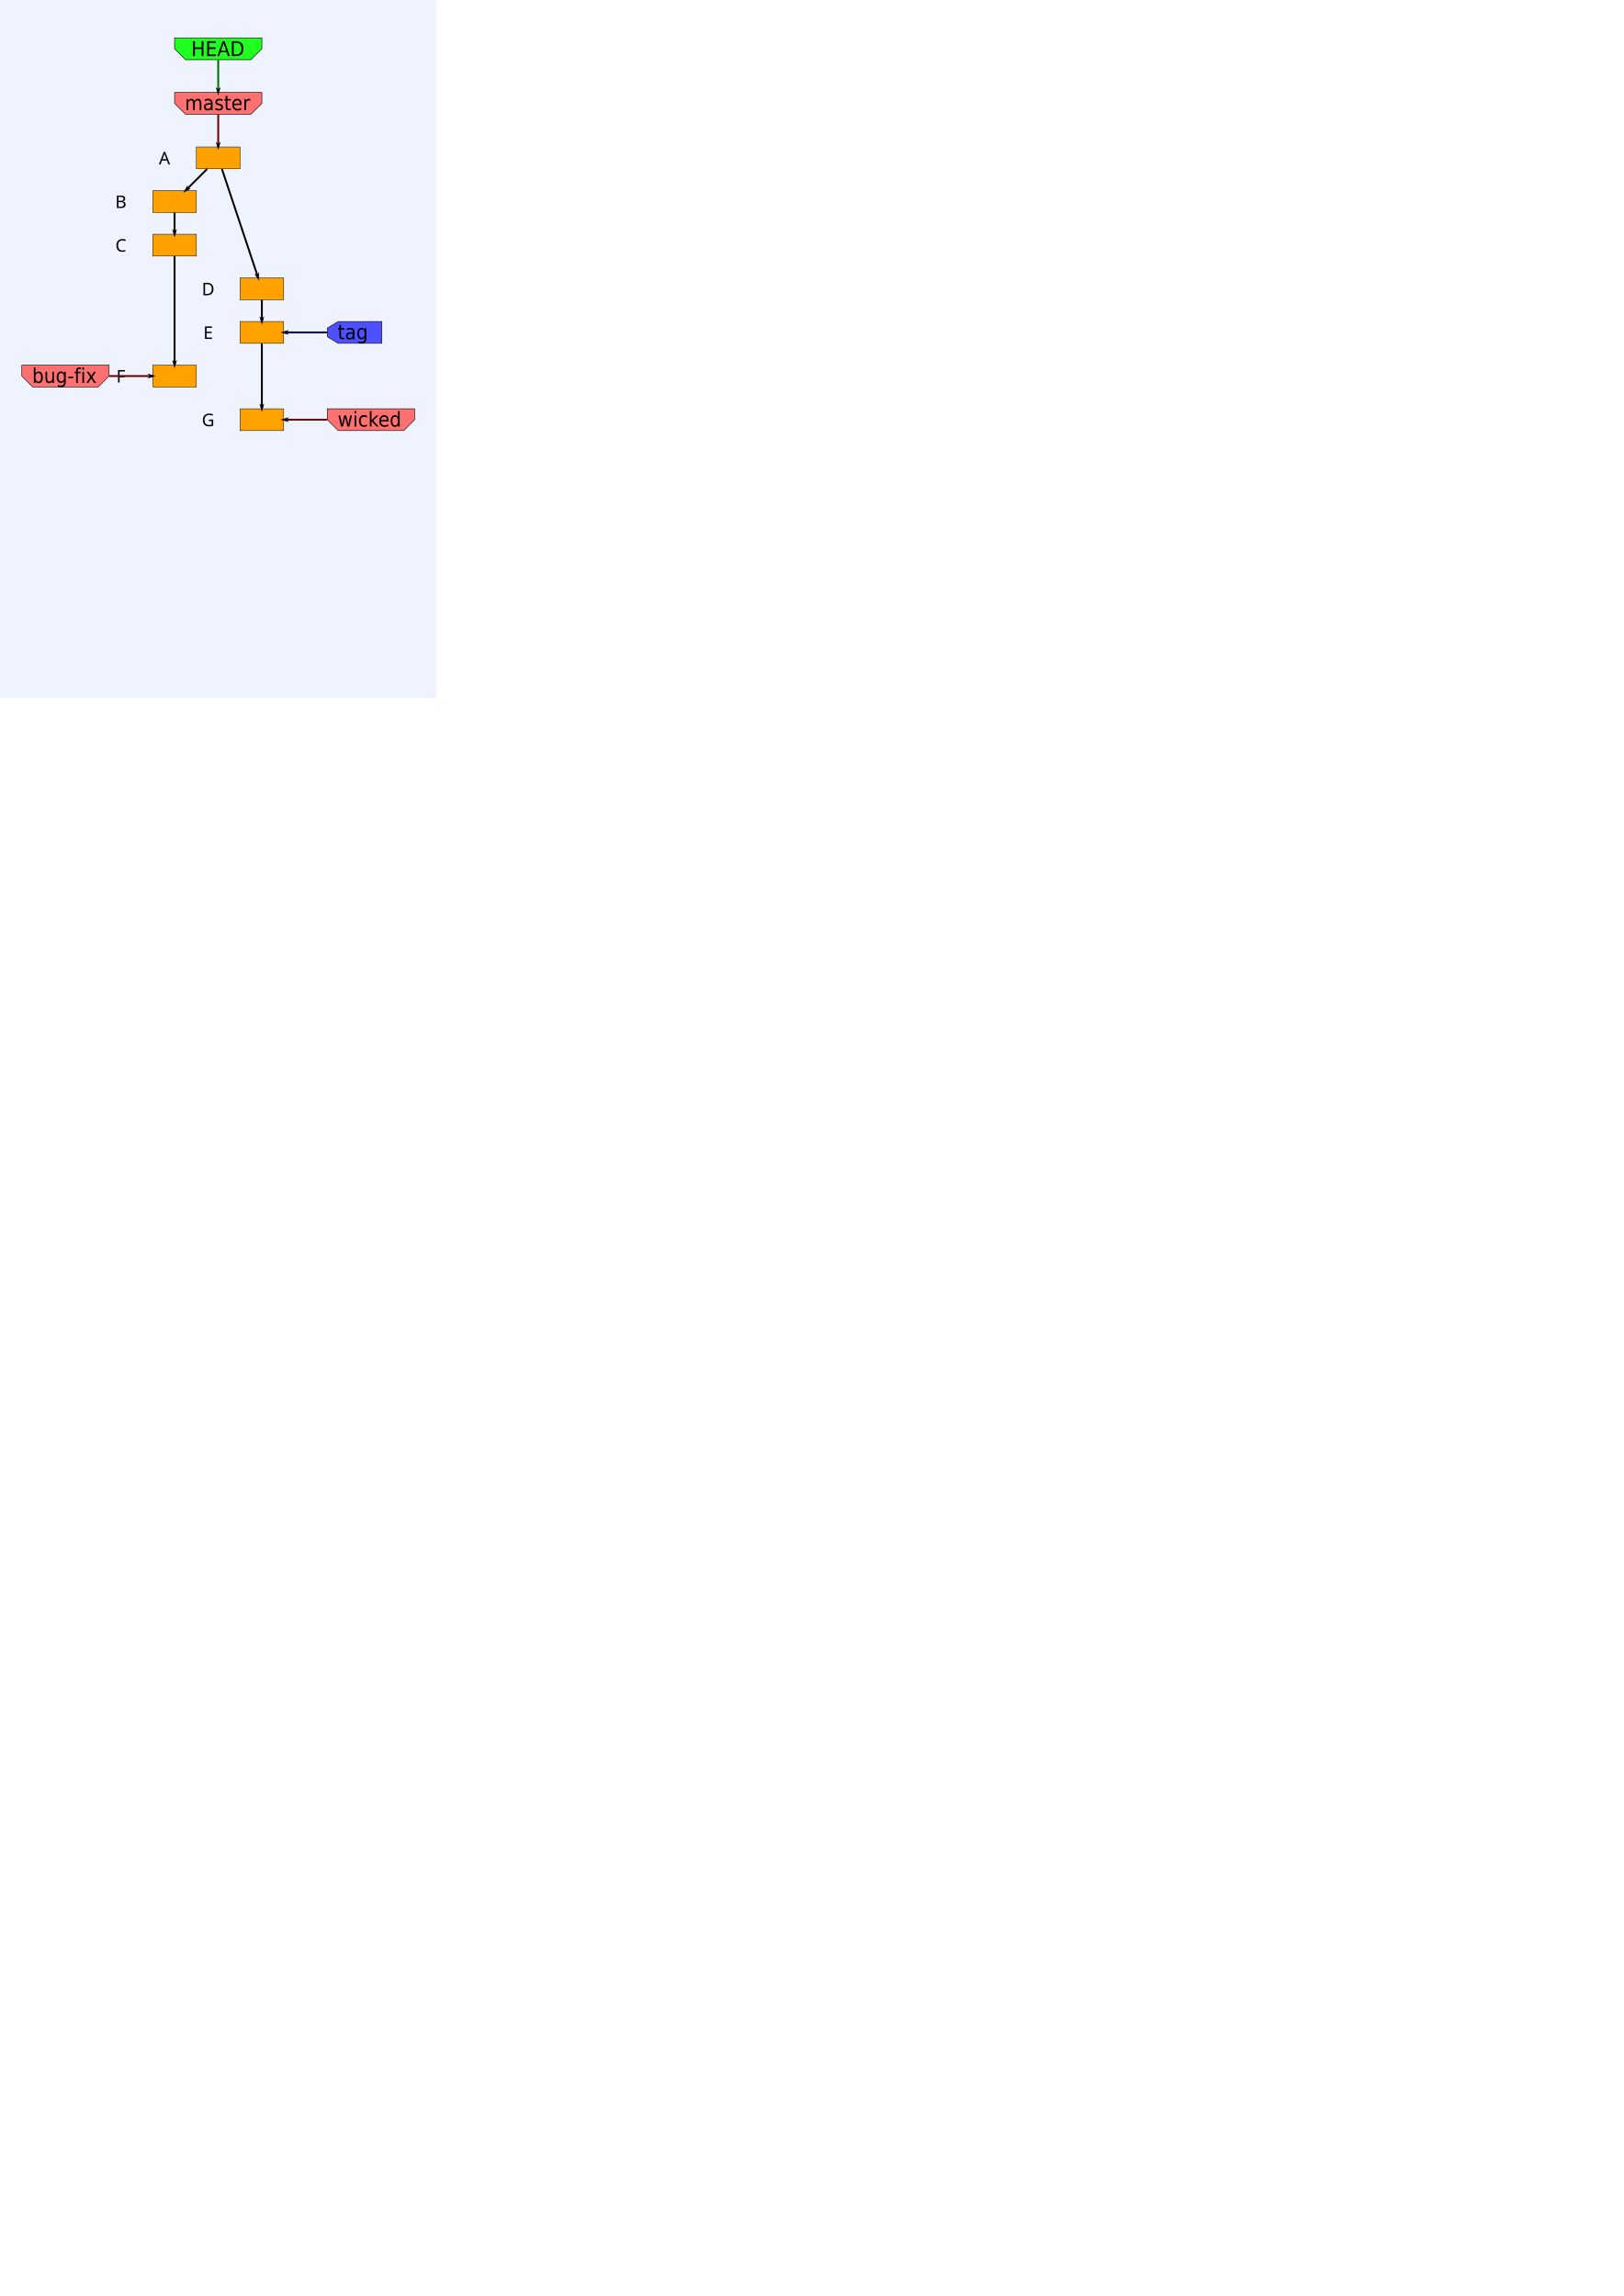
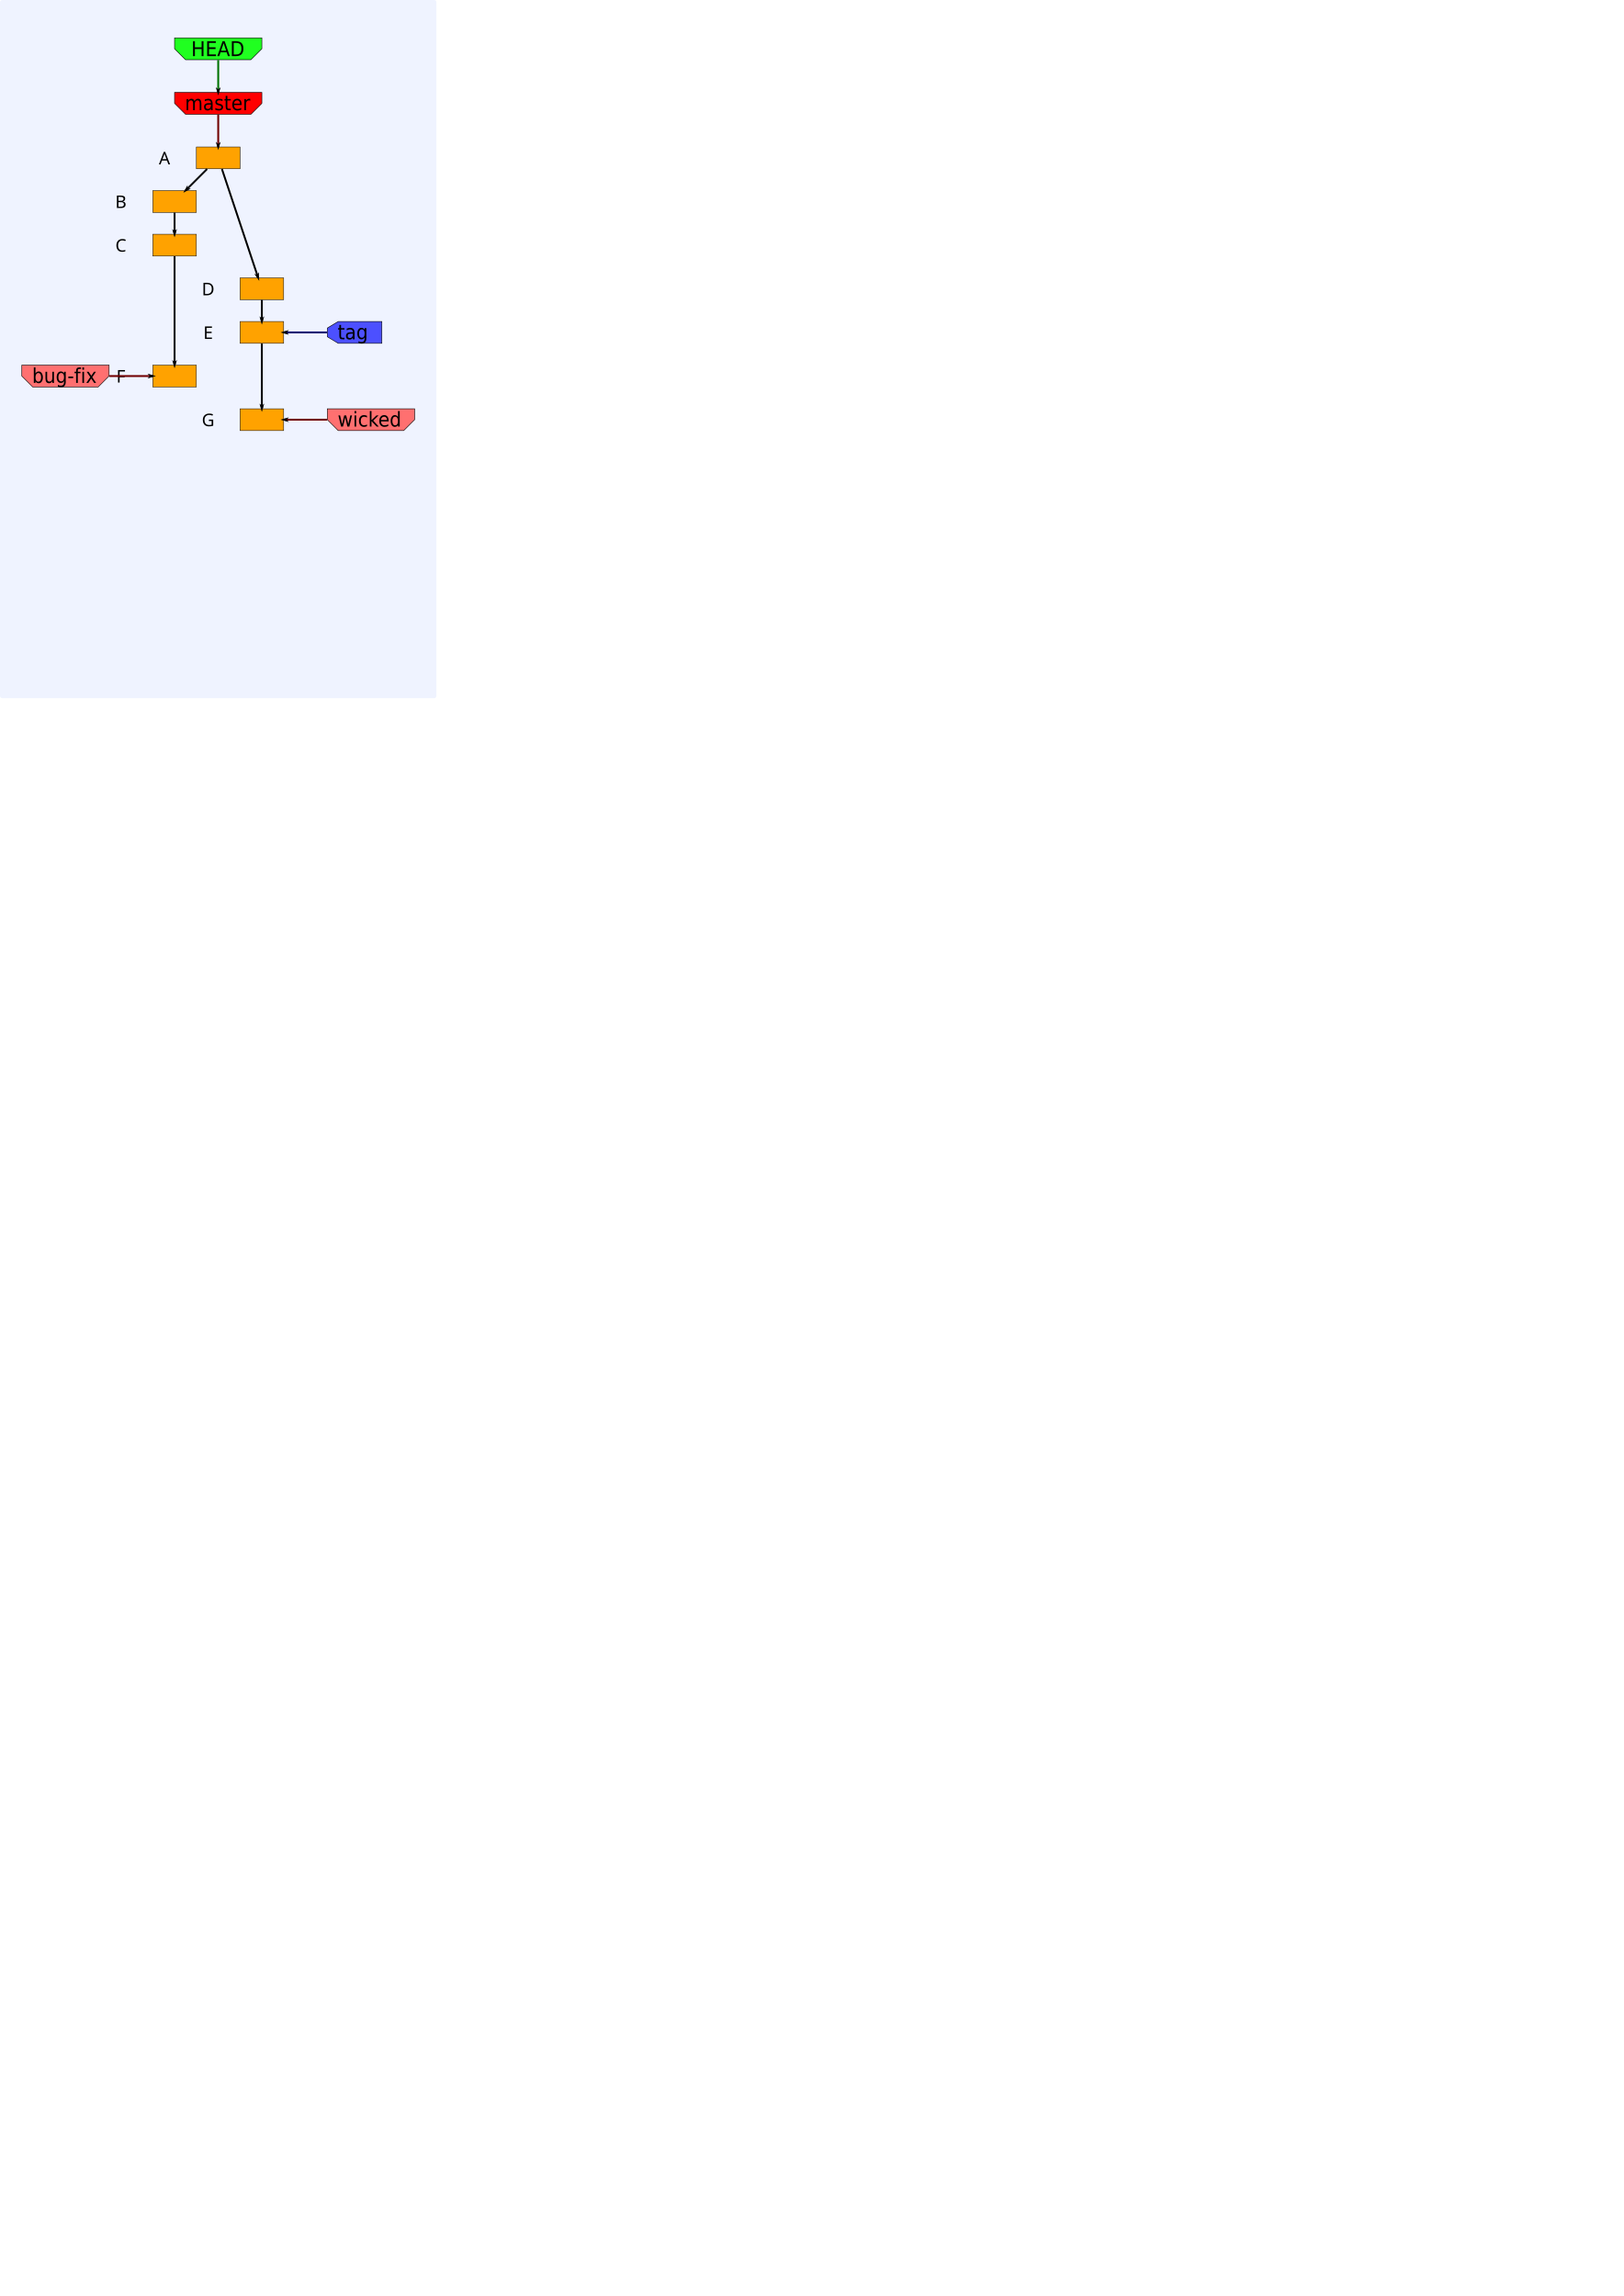
<svg xmlns="http://www.w3.org/2000/svg" width="744.094" height="1052.362" id="svg1317">
  <defs id="defs1319">
    <marker orient="auto" refY="0.0" refX="0.0" id="Arrow1Sstart" style="overflow:visible">
      <path id="path4028" d="M 0.0,0.0 L 5.0,-5.0 L -12.5,0.0 L 5.0,5.0 L 0.0,0.0 z " style="fill-rule:evenodd;stroke:#000000;stroke-width:1.0pt;marker-start:none" transform="scale(0.2) translate(6,0)" />
    </marker>
    <marker orient="auto" refY="0.0" refX="0.0" id="Arrow1Mstart" style="overflow:visible">
      <path id="path4034" d="M 0.0,0.0 L 5.0,-5.0 L -12.5,0.0 L 5.0,5.0 L 0.0,0.0 z " style="fill-rule:evenodd;stroke:#000000;stroke-width:1.0pt;marker-start:none" transform="scale(0.4) translate(10,0)" />
    </marker>
    <marker orient="auto" refY="0.0" refX="0.0" id="Arrow1Send" style="overflow:visible;">
      <path id="path4025" d="M 0.0,0.0 L 5.0,-5.0 L -12.5,0.0 L 5.0,5.0 L 0.0,0.0 z " style="fill-rule:evenodd;stroke:#000000;stroke-width:1.0pt;marker-start:none;" transform="scale(0.2) rotate(180) translate(6,0)" />
    </marker>
    <marker orient="auto" refY="0.0" refX="0.0" id="Arrow2Mend" style="overflow:visible;">
      <path id="path4013" style="font-size:12.0;fill-rule:evenodd;stroke-width:0.625;stroke-linejoin:round;" d="M 8.719,4.034 L -2.207,0.016 L 8.719,-4.002 C 6.973,-1.63 6.983,1.616 8.719,4.034 z " transform="scale(0.6) rotate(180) translate(0,0)" />
    </marker>
    <marker orient="auto" refY="0.0" refX="0.0" id="Arrow1Mend" style="overflow:visible;">
      <path id="path4031" d="M 0.0,0.0 L 5.0,-5.0 L -12.5,0.0 L 5.0,5.0 L 0.0,0.0 z " style="fill-rule:evenodd;stroke:#000000;stroke-width:1.0pt;marker-start:none;" transform="scale(0.4) rotate(180) translate(10,0)" />
    </marker>
    <marker orient="auto" refY="0.0" refX="0.0" id="Arrow2Mstart" style="overflow:visible">
      <path id="path4016" style="font-size:12.0;fill-rule:evenodd;stroke-width:0.625;stroke-linejoin:round" d="M 8.719,4.034 L -2.207,0.016 L 8.719,-4.002 C 6.973,-1.63 6.983,1.616 8.719,4.034 z " transform="scale(0.6) translate(0,0)" />
    </marker>
    <marker orient="auto" refY="0.0" refX="0.0" id="Arrow1Lstart" style="overflow:visible">
      <path id="path4040" d="M 0.0,0.0 L 5.0,-5.0 L -12.5,0.0 L 5.0,5.0 L 0.0,0.0 z " style="fill-rule:evenodd;stroke:#000000;stroke-width:1.0pt;marker-start:none" transform="scale(0.8) translate(12.5,0)" />
    </marker>
  </defs>
  <g id="layer1" style="opacity:1">
    <rect style="fill:#eff3ff;fill-opacity:1;stroke:none;stroke-width:1;stroke-linecap:butt;stroke-linejoin:bevel;stroke-miterlimit:4;stroke-dasharray:none;stroke-dashoffset:0;stroke-opacity:1" id="bg" width="200" height="320" x="0" y="0" rx="1" ry="1" />
    <rect style="fill:black;fill-opacity:0.75;stroke:black;stroke-width:0.5;stroke-linecap:butt;stroke-linejoin:miter;stroke-miterlimit:4;stroke-dasharray:none;stroke-dashoffset:0;stroke-opacity:1" id="rect2855" width="0" height="1" x="217" y="77.362" rx="19.921" ry="1" />
    <g id="g4933" transform="translate(64.89674,-5.023993)">
-       <path id="path4877" d="M 15.103,47.386 L 15.103,52.386 L 20.103,57.386 L 50.103,57.386 L 55.103,52.386 L 55.103,47.386 L 15.103,47.386 z" style="opacity:1;fill:#ff7070;fill-opacity:1;fill-rule:evenodd;stroke:#000000;stroke-width:0.253;stroke-linecap:butt;stroke-linejoin:miter;stroke-miterlimit:4;stroke-dasharray:none;stroke-opacity:1" />
+       <path id="path4877" d="M 15.103,47.386 L 15.103,52.386 L 20.103,57.386 L 50.103,57.386 L 55.103,52.386 L 55.103,47.386 L 15.103,47.386 z" style="opacity:1;fill:#ff0000;fill-opacity:1;fill-rule:evenodd;stroke:#000000;stroke-width:0.253;stroke-linecap:butt;stroke-linejoin:miter;stroke-miterlimit:4;stroke-dasharray:none;stroke-opacity:1" />
      <text id="text4879" y="52.863" x="20.831" style="font-size:6.695px;font-style:normal;font-weight:normal;line-height:125%;opacity:1;fill:#000000;fill-opacity:1;stroke:none;stroke-width:1pt;stroke-linecap:butt;stroke-linejoin:miter;stroke-opacity:1;font-family:Bitstream Vera Sans" xml:space="preserve" transform="scale(0.9517883,1.050654)">
        <tspan style="font-size:8.927px;font-style:normal;font-variant:normal;font-weight:normal;font-stretch:normal;text-align:start;line-height:125%;writing-mode:lr-tb;text-anchor:start;font-family:Bitstream Vera Sans" y="52.863" x="20.831" id="tspan4881">master</tspan>
      </text>
    </g>
    <g id="g4941" transform="translate(64.89669,4.976011)">
      <path id="path4905" d="M 15.103,12.386 L 15.103,17.386 L 20.103,22.386 L 50.103,22.386 L 55.103,17.386 L 55.103,12.386 L 15.103,12.386 z" style="opacity:1;fill:#20ff20;fill-opacity:1;fill-rule:evenodd;stroke:#000000;stroke-width:0.253;stroke-linecap:butt;stroke-linejoin:miter;stroke-miterlimit:4;stroke-dasharray:none;stroke-opacity:1" />
      <text id="text4907" y="19.862" x="23.758" style="font-size:6.743px;font-style:normal;font-weight:normal;line-height:125%;opacity:1;fill:#000000;fill-opacity:1;stroke:none;stroke-width:1pt;stroke-linecap:butt;stroke-linejoin:miter;stroke-opacity:1;font-family:Bitstream Vera Sans" xml:space="preserve" transform="scale(0.9568013,1.045149)">
        <tspan style="font-size:8.991px;font-style:normal;font-variant:normal;font-weight:normal;font-stretch:normal;text-align:start;line-height:125%;writing-mode:lr-tb;text-anchor:start;font-family:Bitstream Vera Sans" y="19.862" x="23.758" id="tspan4909">HEAD</tspan>
      </text>
    </g>
    <g id="g4924" transform="translate(64.83769,-10.04457)">
      <path id="path4885" d="M 45.162,77.407 L 45.162,87.407 L 25.162,87.407 L 25.162,77.407 L 45.162,77.407 z" style="opacity:1;fill:#ffa200;fill-opacity:1;fill-rule:evenodd;stroke:#000000;stroke-width:0.207;stroke-linecap:butt;stroke-linejoin:miter;stroke-miterlimit:4;stroke-dasharray:none;stroke-opacity:1" />
      <text id="text4916" y="85.389" x="35.022" style="font-size:22px;font-style:normal;font-weight:normal;line-height:125%;fill:#000000;fill-opacity:1;stroke:none;stroke-width:1pt;stroke-linecap:butt;stroke-linejoin:miter;stroke-opacity:1;font-family:Bitstream Vera Sans" xml:space="preserve">
        <tspan id="tspan4920" style="font-size:8px;font-style:normal;font-variant:normal;font-weight:normal;font-stretch:normal;text-align:center;line-height:125%;writing-mode:lr-tb;text-anchor:middle;font-family:Sans;-inkscape-font-specification:Sans" y="85.389" x="35.022">A</tspan>
      </text>
    </g>
    <path style="opacity:1;fill:none;fill-opacity:0.75;fill-rule:evenodd;stroke:#710000;stroke-width:0.864;stroke-linecap:butt;stroke-linejoin:miter;marker-start:url(#Arrow1Sstart);marker-end:none;stroke-miterlimit:4;stroke-dasharray:none;stroke-opacity:1;display:inline" d="M 100,67.259 L 100,52.489" id="path4891" />
    <g style="opacity:1" id="g2466" transform="translate(44.83769,9.955426)">
      <path id="path2468" d="M 45.162,77.407 L 45.162,87.407 L 25.162,87.407 L 25.162,77.407 L 45.162,77.407 z" style="opacity:1;fill:#ffa200;fill-opacity:1;fill-rule:evenodd;stroke:#000000;stroke-width:0.207;stroke-linecap:butt;stroke-linejoin:miter;stroke-miterlimit:4;stroke-dasharray:none;stroke-opacity:1" />
      <text id="text2470" y="85.389" x="35.022" style="font-size:22px;font-style:normal;font-weight:normal;line-height:125%;fill:#000000;fill-opacity:1;stroke:none;stroke-width:1pt;stroke-linecap:butt;stroke-linejoin:miter;stroke-opacity:1;font-family:Bitstream Vera Sans" xml:space="preserve">
        <tspan id="tspan2472" style="font-size:8px;font-style:normal;font-variant:normal;font-weight:normal;font-stretch:normal;text-align:center;line-height:125%;writing-mode:lr-tb;text-anchor:middle;font-family:Sans;-inkscape-font-specification:Sans" y="85.389" x="35.022">B</tspan>
      </text>
    </g>
    <g style="opacity:1" id="g2474" transform="translate(84.83769,49.95543)">
      <path id="path2476" d="M 45.162,77.407 L 45.162,87.407 L 25.162,87.407 L 25.162,77.407 L 45.162,77.407 z" style="opacity:1;fill:#ffa200;fill-opacity:1;fill-rule:evenodd;stroke:#000000;stroke-width:0.207;stroke-linecap:butt;stroke-linejoin:miter;stroke-miterlimit:4;stroke-dasharray:none;stroke-opacity:1" />
      <text id="text2478" y="85.389" x="35.022" style="font-size:22px;font-style:normal;font-weight:normal;line-height:125%;fill:#000000;fill-opacity:1;stroke:none;stroke-width:1pt;stroke-linecap:butt;stroke-linejoin:miter;stroke-opacity:1;font-family:Bitstream Vera Sans" xml:space="preserve">
        <tspan id="tspan2480" style="font-size:8px;font-style:normal;font-variant:normal;font-weight:normal;font-stretch:normal;text-align:center;line-height:125%;writing-mode:lr-tb;text-anchor:middle;font-family:Sans;-inkscape-font-specification:Sans" y="85.389" x="35.022">D</tspan>
      </text>
    </g>
    <g style="opacity:1" id="g2482" transform="translate(44.83769,29.95543)">
      <path id="path2484" d="M 45.162,77.407 L 45.162,87.407 L 25.162,87.407 L 25.162,77.407 L 45.162,77.407 z" style="opacity:1;fill:#ffa200;fill-opacity:1;fill-rule:evenodd;stroke:#000000;stroke-width:0.207;stroke-linecap:butt;stroke-linejoin:miter;stroke-miterlimit:4;stroke-dasharray:none;stroke-opacity:1" />
      <text id="text2486" y="85.389" x="35.022" style="font-size:22px;font-style:normal;font-weight:normal;line-height:125%;fill:#000000;fill-opacity:1;stroke:none;stroke-width:1pt;stroke-linecap:butt;stroke-linejoin:miter;stroke-opacity:1;font-family:Bitstream Vera Sans" xml:space="preserve">
        <tspan id="tspan2488" style="font-size:8px;font-style:normal;font-variant:normal;font-weight:normal;font-stretch:normal;text-align:center;line-height:125%;writing-mode:lr-tb;text-anchor:middle;font-family:Sans;-inkscape-font-specification:Sans" y="85.389" x="35.022">C</tspan>
      </text>
    </g>
    <g style="opacity:1" id="g2490" transform="translate(44.83769,89.95543)">
      <path id="path2492" d="M 45.162,77.407 L 45.162,87.407 L 25.162,87.407 L 25.162,77.407 L 45.162,77.407 z" style="opacity:1;fill:#ffa200;fill-opacity:1;fill-rule:evenodd;stroke:#000000;stroke-width:0.207;stroke-linecap:butt;stroke-linejoin:miter;stroke-miterlimit:4;stroke-dasharray:none;stroke-opacity:1" />
      <text id="text2494" y="85.389" x="35.022" style="font-size:22px;font-style:normal;font-weight:normal;line-height:125%;fill:#000000;fill-opacity:1;stroke:none;stroke-width:1pt;stroke-linecap:butt;stroke-linejoin:miter;stroke-opacity:1;font-family:Bitstream Vera Sans" xml:space="preserve">
        <tspan id="tspan2496" style="font-size:8px;font-style:normal;font-variant:normal;font-weight:normal;font-stretch:normal;text-align:center;line-height:125%;writing-mode:lr-tb;text-anchor:middle;font-family:Sans;-inkscape-font-specification:Sans" y="85.389" x="35.022">F</tspan>
      </text>
    </g>
    <g style="opacity:1" id="g2498" transform="translate(134.8967,99.97601)">
      <path id="path2500" d="M 20.103,47.386 L 15.103,50.386 L 15.103,54.386 L 20.103,57.386 L 40.103,57.386 L 40.103,47.386 L 20.103,47.386 z" style="opacity:1;fill:#4c50ff;fill-opacity:1;fill-rule:evenodd;stroke:#000000;stroke-width:0.253;stroke-linecap:butt;stroke-linejoin:miter;stroke-miterlimit:4;stroke-dasharray:none;stroke-opacity:1" />
      <text id="text2502" y="52.863" x="20.831" style="font-size:6.695px;font-style:normal;font-weight:normal;line-height:125%;opacity:1;fill:#000000;fill-opacity:1;stroke:none;stroke-width:1pt;stroke-linecap:butt;stroke-linejoin:miter;stroke-opacity:1;font-family:Bitstream Vera Sans" xml:space="preserve" transform="scale(0.9517883,1.050654)">
        <tspan style="font-size:8.927px;font-style:normal;font-variant:normal;font-weight:normal;font-stretch:normal;text-align:start;line-height:125%;writing-mode:lr-tb;text-anchor:start;font-family:Bitstream Vera Sans" y="52.863" x="20.831" id="tspan2504">tag</tspan>
      </text>
    </g>
    <path style="opacity:1;fill:none;fill-opacity:0.75;fill-rule:evenodd;stroke:#000000;stroke-width:0.864;stroke-linecap:butt;stroke-linejoin:miter;marker-start:url(#Arrow1Sstart);marker-end:none;stroke-miterlimit:4;stroke-dasharray:none;stroke-opacity:1;display:inline" d="M 118.299,127.259 L 101.701,77.465" id="path3318" />
    <path style="opacity:1;fill:none;fill-opacity:0.75;fill-rule:evenodd;stroke:#000000;stroke-width:0.864;stroke-linecap:butt;stroke-linejoin:miter;marker-start:url(#Arrow1Sstart);marker-end:none;stroke-miterlimit:4;stroke-dasharray:none;stroke-opacity:1;display:inline" d="M 80,107.259 L 80,97.465" id="path3322" />
    <path style="opacity:1;fill:none;fill-opacity:0.75;fill-rule:evenodd;stroke:#000000;stroke-width:0.864;stroke-linecap:butt;stroke-linejoin:miter;marker-start:url(#Arrow1Sstart);marker-end:none;stroke-miterlimit:4;stroke-dasharray:none;stroke-opacity:1;display:inline" d="M 80,167.259 L 80,117.465" id="path3324" />
    <g style="opacity:1" id="g3328" transform="translate(84.83769,69.95543)">
      <path id="path3330" d="M 45.162,77.407 L 45.162,87.407 L 25.162,87.407 L 25.162,77.407 L 45.162,77.407 z" style="opacity:1;fill:#ffa200;fill-opacity:1;fill-rule:evenodd;stroke:#000000;stroke-width:0.207;stroke-linecap:butt;stroke-linejoin:miter;stroke-miterlimit:4;stroke-dasharray:none;stroke-opacity:1" />
      <text id="text3332" y="85.389" x="35.022" style="font-size:22px;font-style:normal;font-weight:normal;line-height:125%;fill:#000000;fill-opacity:1;stroke:none;stroke-width:1pt;stroke-linecap:butt;stroke-linejoin:miter;stroke-opacity:1;font-family:Bitstream Vera Sans" xml:space="preserve">
        <tspan id="tspan3334" style="font-size:8px;font-style:normal;font-variant:normal;font-weight:normal;font-stretch:normal;text-align:center;line-height:125%;writing-mode:lr-tb;text-anchor:middle;font-family:Sans;-inkscape-font-specification:Sans" y="85.389" x="35.022">E</tspan>
      </text>
    </g>
    <g style="opacity:1" id="g3344" transform="translate(84.83769,109.9554)">
      <path id="path3346" d="M 45.162,77.407 L 45.162,87.407 L 25.162,87.407 L 25.162,77.407 L 45.162,77.407 z" style="opacity:1;fill:#ffa200;fill-opacity:1;fill-rule:evenodd;stroke:#000000;stroke-width:0.207;stroke-linecap:butt;stroke-linejoin:miter;stroke-miterlimit:4;stroke-dasharray:none;stroke-opacity:1" />
      <text id="text3348" y="85.389" x="35.022" style="font-size:22px;font-style:normal;font-weight:normal;line-height:125%;fill:#000000;fill-opacity:1;stroke:none;stroke-width:1pt;stroke-linecap:butt;stroke-linejoin:miter;stroke-opacity:1;font-family:Bitstream Vera Sans" xml:space="preserve">
        <tspan id="tspan3350" style="font-size:8px;font-style:normal;font-variant:normal;font-weight:normal;font-stretch:normal;text-align:center;line-height:125%;writing-mode:lr-tb;text-anchor:middle;font-family:Sans;-inkscape-font-specification:Sans" y="85.389" x="35.022">G</tspan>
      </text>
    </g>
    <path style="opacity:1;fill:none;fill-opacity:0.75;fill-rule:evenodd;stroke:#000000;stroke-width:0.864;stroke-linecap:butt;stroke-linejoin:miter;marker-start:url(#Arrow1Sstart);marker-end:none;stroke-miterlimit:4;stroke-dasharray:none;stroke-opacity:1;display:inline" d="M 120,187.259 L 120,157.465" id="path3352" />
    <path style="opacity:1;fill:none;fill-opacity:0.75;fill-rule:evenodd;stroke:#020071;stroke-width:0.864;stroke-linecap:butt;stroke-linejoin:miter;marker-start:url(#Arrow1Sstart);marker-end:none;stroke-miterlimit:4;stroke-dasharray:none;stroke-opacity:1;display:inline" d="M 130.103,152.362 L 149.874,152.362" id="path3356" />
    <path style="opacity:1;fill:none;fill-opacity:0.75;fill-rule:evenodd;stroke:#000000;stroke-width:0.864;stroke-linecap:butt;stroke-linejoin:miter;marker-start:url(#Arrow1Sstart);marker-end:none;stroke-miterlimit:4;stroke-dasharray:none;stroke-opacity:1;display:inline" d="M 120,147.259 L 120,137.465" id="path3320" />
    <path style="opacity:1;fill:none;fill-opacity:0.75;fill-rule:evenodd;stroke:#000000;stroke-width:0.864;stroke-linecap:butt;stroke-linejoin:miter;marker-start:url(#Arrow1Sstart);marker-end:none;stroke-miterlimit:4;stroke-dasharray:none;stroke-opacity:1;display:inline" d="M 85.103,87.259 L 94.897,77.465" id="path2487" />
    <g style="opacity:1" id="g2453" transform="translate(-5.103265,119.976)">
      <path id="path2455" d="M 15.103,47.386 L 15.103,52.386 L 20.103,57.386 L 50.103,57.386 L 55.103,52.386 L 55.103,47.386 L 15.103,47.386 z" style="opacity:1;fill:#ff7070;fill-opacity:1;fill-rule:evenodd;stroke:#000000;stroke-width:0.253;stroke-linecap:butt;stroke-linejoin:miter;stroke-miterlimit:4;stroke-dasharray:none;stroke-opacity:1" />
      <text id="text2457" y="52.863" x="20.831" style="font-size:6.695px;font-style:normal;font-weight:normal;line-height:125%;opacity:1;fill:#000000;fill-opacity:1;stroke:none;stroke-width:1pt;stroke-linecap:butt;stroke-linejoin:miter;stroke-opacity:1;font-family:Bitstream Vera Sans" xml:space="preserve" transform="scale(0.9517883,1.050654)">
        <tspan style="font-size:8.927px;font-style:normal;font-variant:normal;font-weight:normal;font-stretch:normal;text-align:start;line-height:125%;writing-mode:lr-tb;text-anchor:start;font-family:Bitstream Vera Sans" y="52.863" x="20.831" id="tspan2459">bug-fix</tspan>
      </text>
    </g>
    <g style="opacity:1" id="g2461" transform="translate(134.8967,139.976)">
      <path id="path2463" d="M 15.103,47.386 L 15.103,52.386 L 20.103,57.386 L 50.103,57.386 L 55.103,52.386 L 55.103,47.386 L 15.103,47.386 z" style="opacity:1;fill:#ff7070;fill-opacity:1;fill-rule:evenodd;stroke:#000000;stroke-width:0.253;stroke-linecap:butt;stroke-linejoin:miter;stroke-miterlimit:4;stroke-dasharray:none;stroke-opacity:1" />
      <text id="text2465" y="52.863" x="20.831" style="font-size:6.695px;font-style:normal;font-weight:normal;line-height:125%;opacity:1;fill:#000000;fill-opacity:1;stroke:none;stroke-width:1pt;stroke-linecap:butt;stroke-linejoin:miter;stroke-opacity:1;font-family:Bitstream Vera Sans" xml:space="preserve" transform="scale(0.9517883,1.050654)">
        <tspan style="font-size:8.927px;font-style:normal;font-variant:normal;font-weight:normal;font-stretch:normal;text-align:start;line-height:125%;writing-mode:lr-tb;text-anchor:start;font-family:Bitstream Vera Sans" y="52.863" x="20.831" id="tspan2467">wicked</tspan>
      </text>
    </g>
    <path style="opacity:1;fill:none;fill-opacity:0.75;fill-rule:evenodd;stroke:#710000;stroke-width:0.864;stroke-linecap:butt;stroke-linejoin:miter;marker-start:url(#Arrow1Sstart);marker-end:none;stroke-miterlimit:4;stroke-dasharray:none;stroke-opacity:1;display:inline" d="M 69.897,172.362 L 50.126,172.362" id="path2469" />
    <path style="opacity:1;fill:none;fill-opacity:0.75;fill-rule:evenodd;stroke:#710000;stroke-width:0.864;stroke-linecap:butt;stroke-linejoin:miter;marker-start:url(#Arrow1Sstart);marker-end:none;stroke-miterlimit:4;stroke-dasharray:none;stroke-opacity:1;display:inline" d="M 130.103,192.362 L 149.874,192.362" id="path2471" />
    <path style="opacity:1;fill:none;fill-opacity:0.75;fill-rule:evenodd;stroke:#007100;stroke-width:0.864;stroke-linecap:butt;stroke-linejoin:miter;marker-start:url(#Arrow1Sstart);marker-end:none;stroke-miterlimit:4;stroke-dasharray:none;stroke-opacity:1;display:inline" d="M 100,42.236 L 100,27.489" id="path4911" />
  </g>
</svg>
